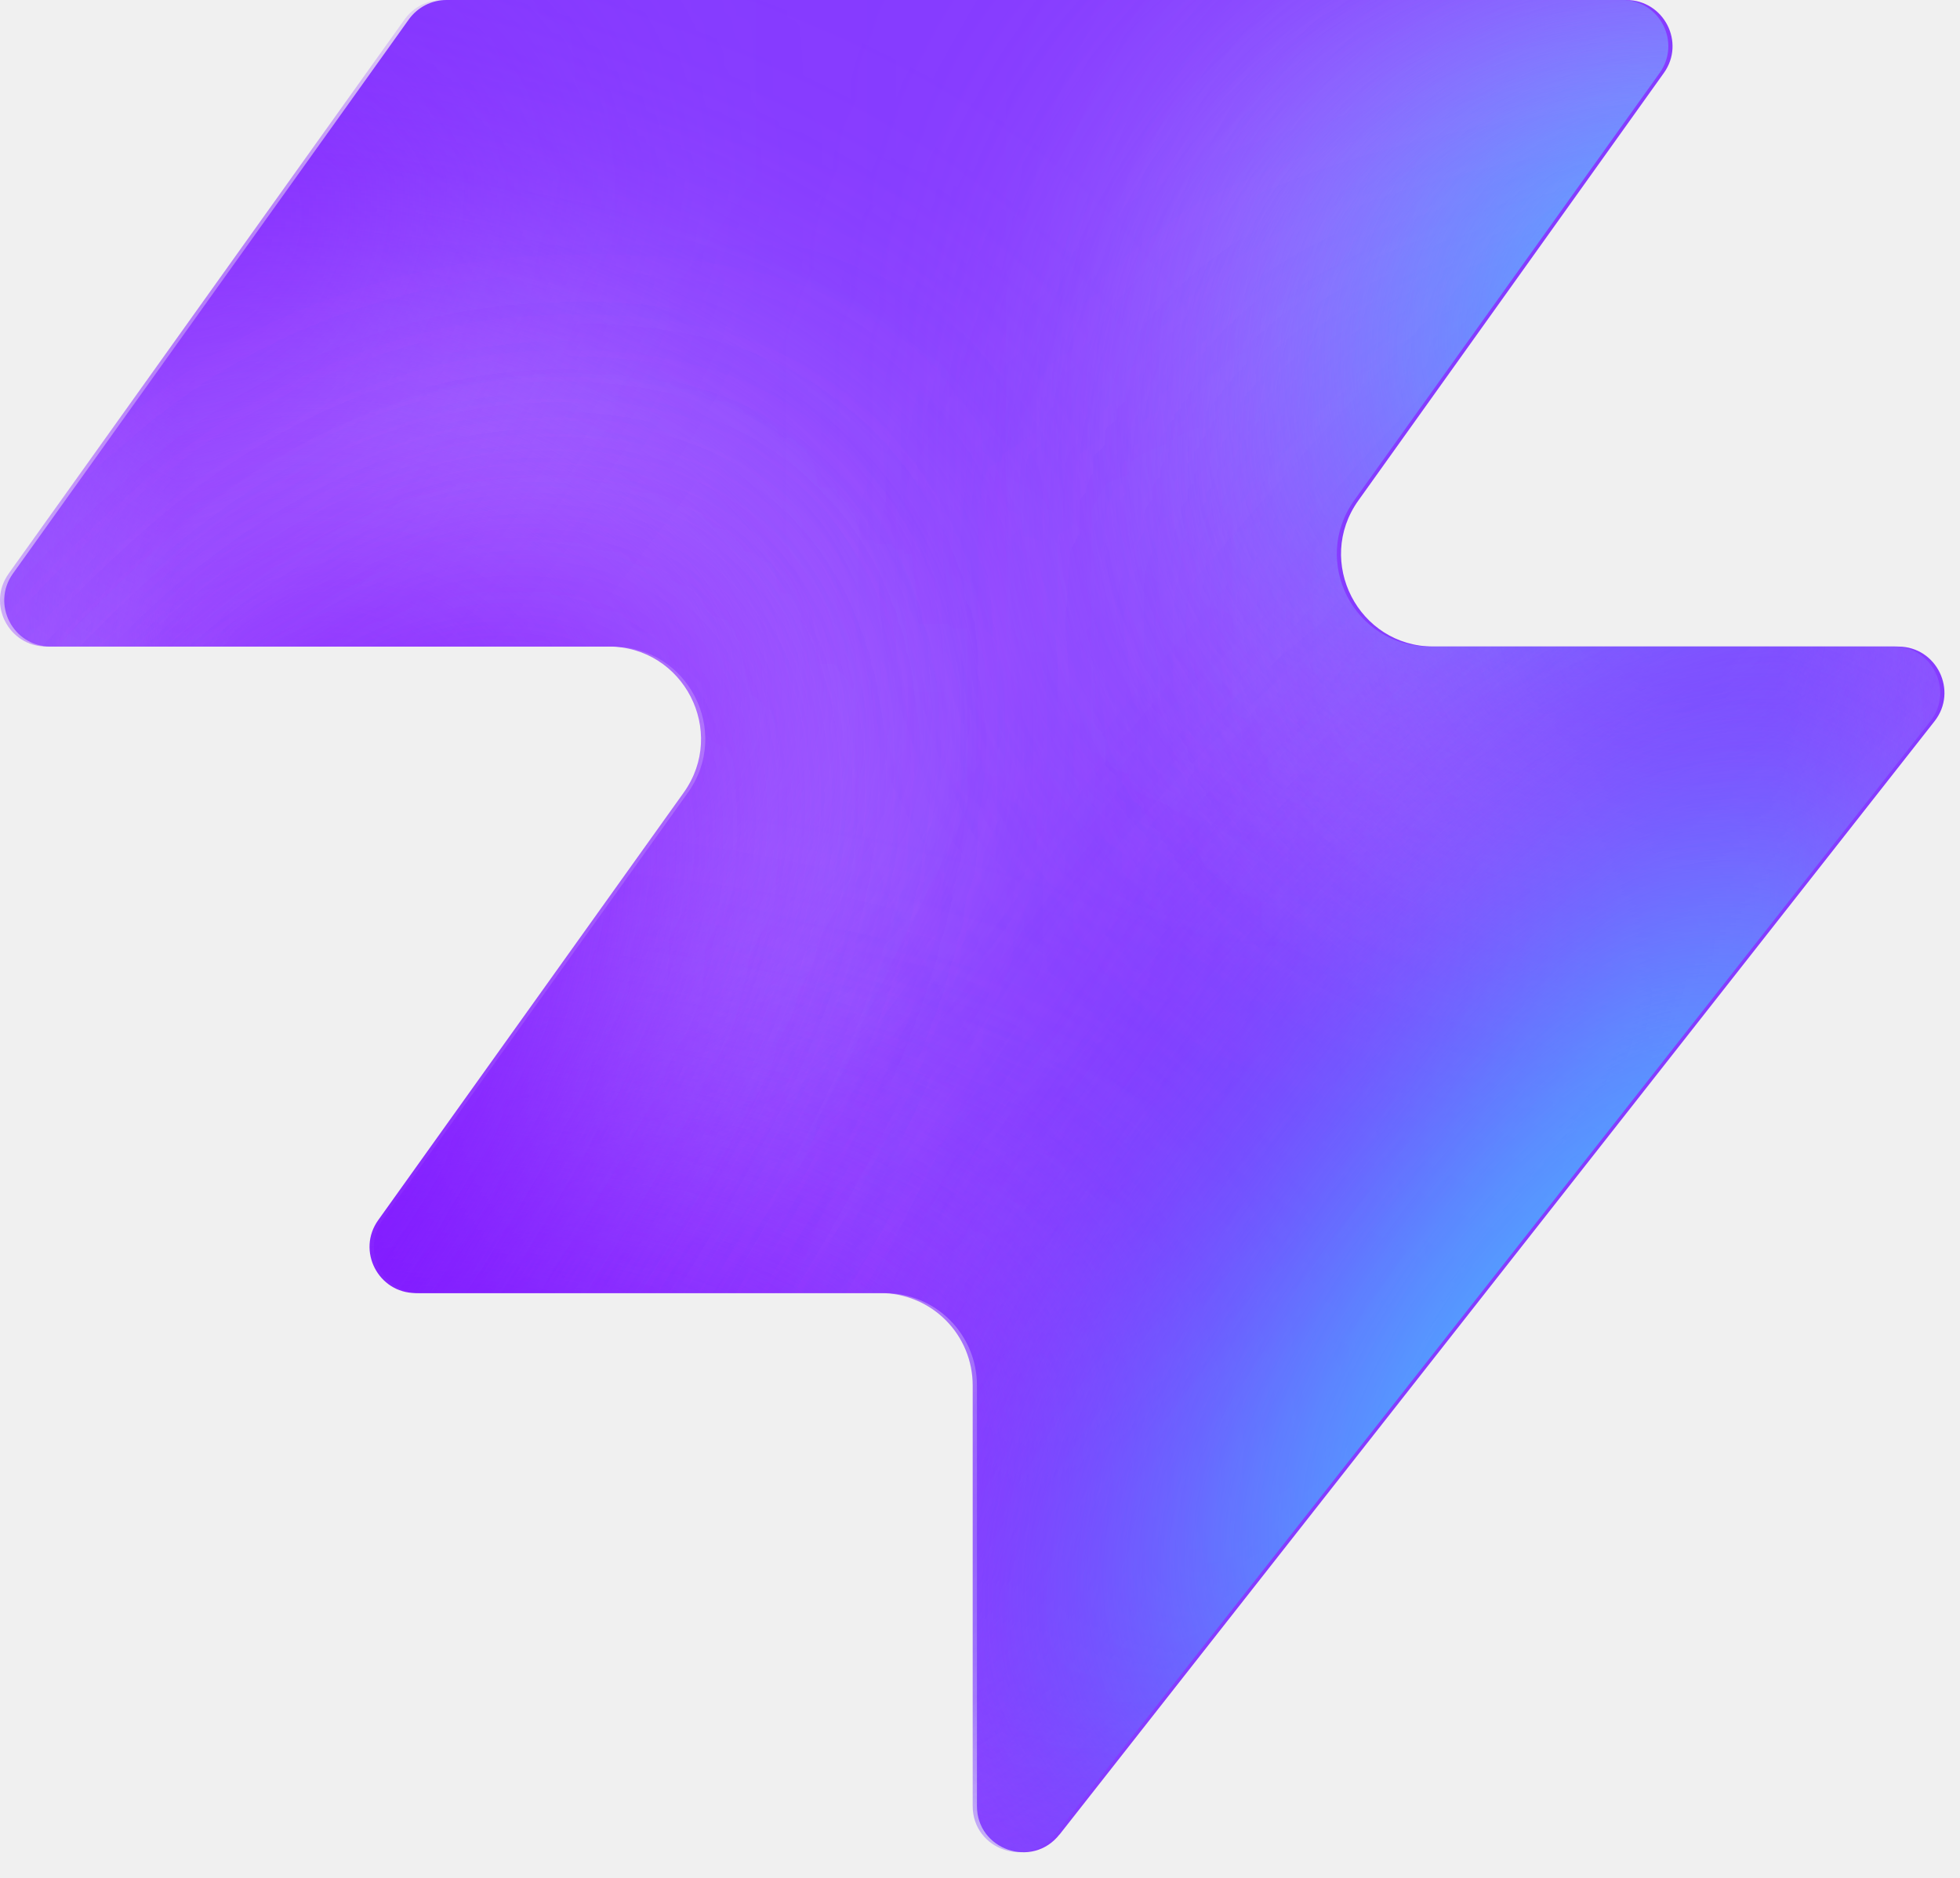
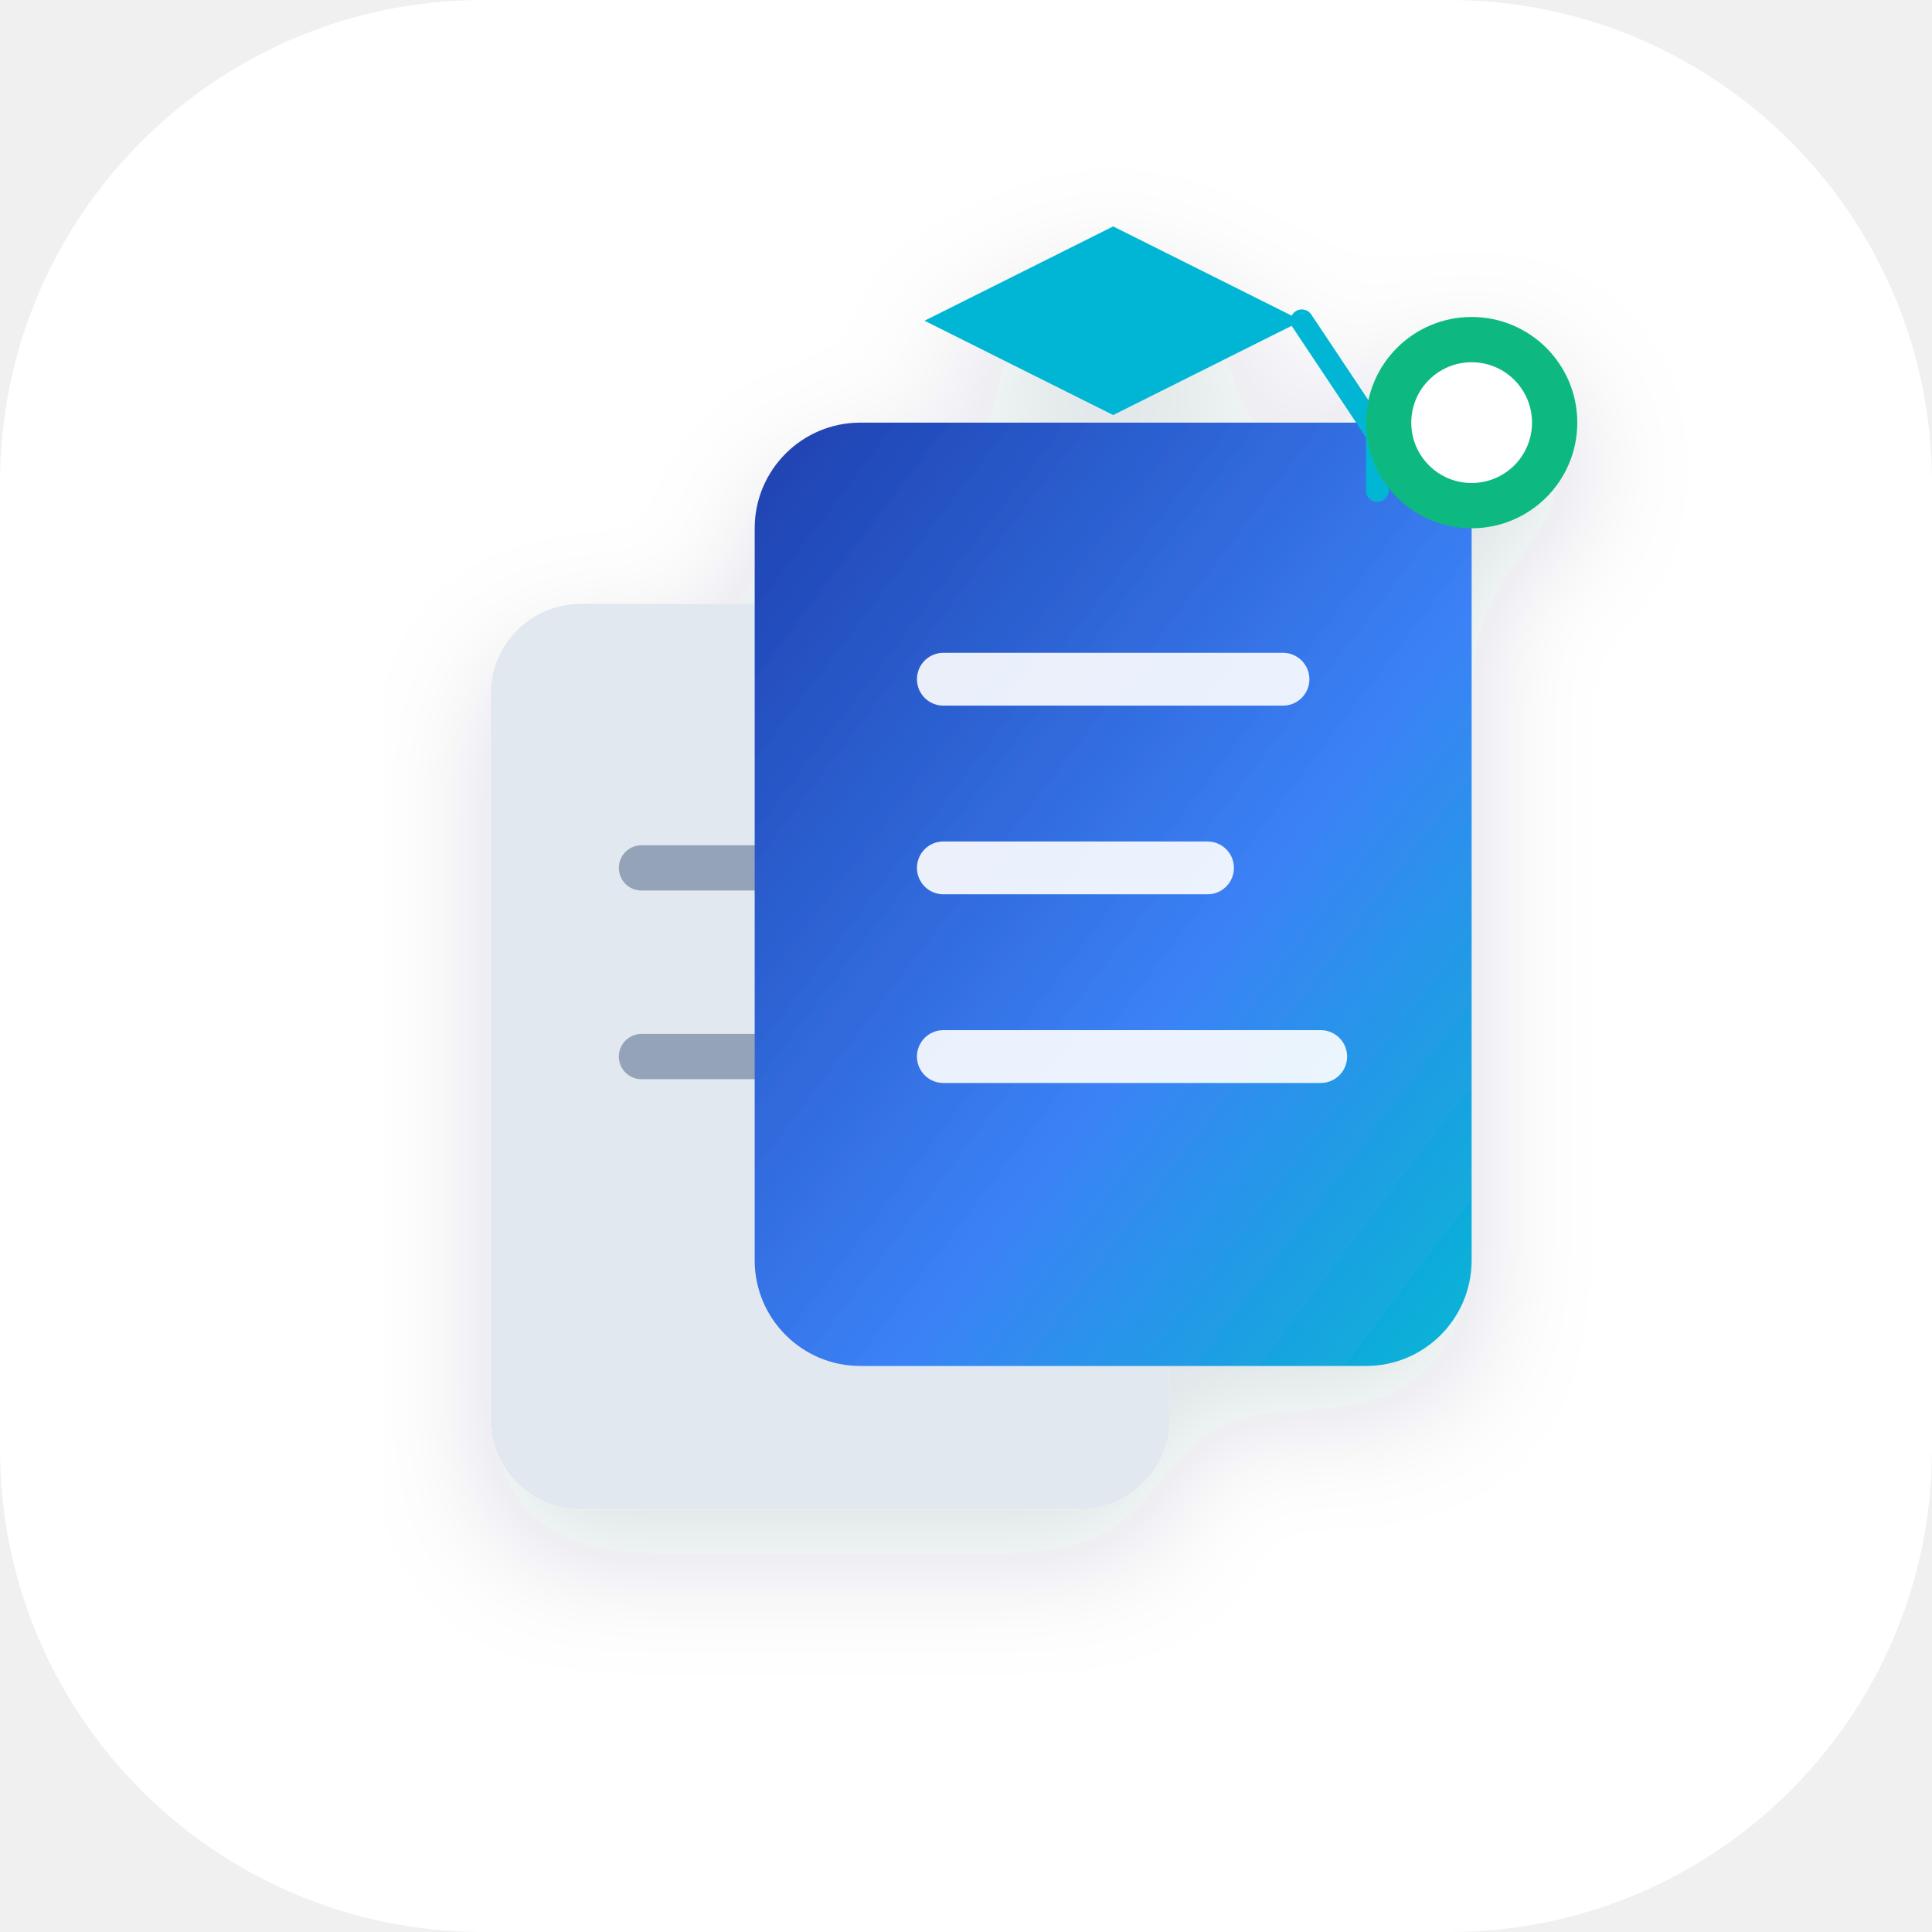
- <svg xmlns="http://www.w3.org/2000/svg" width="48" height="46" fill="none" viewBox="0 0 48 46">
-   <path fill="#863bff" d="M25.946 44.938c-.664.845-2.021.375-2.021-.698V33.937a2.26 2.26 0 0 0-2.262-2.262H10.287c-.92 0-1.456-1.04-.92-1.788l7.48-10.471c1.07-1.497 0-3.578-1.842-3.578H1.237c-.92 0-1.456-1.04-.92-1.788L10.013.474c.214-.297.556-.474.92-.474h28.894c.92 0 1.456 1.04.92 1.788l-7.48 10.471c-1.07 1.498 0 3.579 1.842 3.579h11.377c.943 0 1.473 1.088.89 1.83L25.947 44.94z" style="fill:#863bff;fill:color(display-p3 .525 .23 1);fill-opacity:1" />
-   <mask id="a" width="48" height="46" x="0" y="0" maskUnits="userSpaceOnUse" style="mask-type:alpha">
-     <path fill="#000" d="M25.842 44.938c-.664.844-2.021.375-2.021-.698V33.937a2.26 2.26 0 0 0-2.262-2.262H10.183c-.92 0-1.456-1.04-.92-1.788l7.48-10.471c1.07-1.498 0-3.579-1.842-3.579H1.133c-.92 0-1.456-1.04-.92-1.787L9.91.473c.214-.297.556-.474.92-.474h28.894c.92 0 1.456 1.04.92 1.788l-7.48 10.471c-1.07 1.498 0 3.578 1.842 3.578h11.377c.943 0 1.473 1.088.89 1.832L25.843 44.94z" style="fill:#000;fill-opacity:1" />
-   </mask>
-   <g mask="url(#a)">
-     <g filter="url(#b)">
-       <ellipse cx="5.508" cy="14.704" fill="#ede6ff" rx="5.508" ry="14.704" style="fill:#ede6ff;fill:color(display-p3 .927 .903 1);fill-opacity:1" transform="matrix(.00324 1 1 -.00324 -4.47 31.516)" />
-     </g>
-     <g filter="url(#c)">
-       <ellipse cx="10.399" cy="29.851" fill="#ede6ff" rx="10.399" ry="29.851" style="fill:#ede6ff;fill:color(display-p3 .927 .903 1);fill-opacity:1" transform="matrix(.00324 1 1 -.00324 -39.328 7.883)" />
-     </g>
-     <g filter="url(#d)">
-       <ellipse cx="5.508" cy="30.487" fill="#7e14ff" rx="5.508" ry="30.487" style="fill:#7e14ff;fill:color(display-p3 .492 .077 1);fill-opacity:1" transform="rotate(89.814 -25.913 -14.639)scale(1 -1)" />
-     </g>
-     <g filter="url(#e)">
-       <ellipse cx="5.508" cy="30.599" fill="#7e14ff" rx="5.508" ry="30.599" style="fill:#7e14ff;fill:color(display-p3 .492 .077 1);fill-opacity:1" transform="rotate(89.814 -32.644 -3.334)scale(1 -1)" />
-     </g>
-     <g filter="url(#f)">
-       <ellipse cx="5.508" cy="30.599" fill="#7e14ff" rx="5.508" ry="30.599" style="fill:#7e14ff;fill:color(display-p3 .492 .077 1);fill-opacity:1" transform="matrix(.00324 1 1 -.00324 -34.34 30.47)" />
-     </g>
-     <g filter="url(#g)">
-       <ellipse cx="14.072" cy="22.078" fill="#ede6ff" rx="14.072" ry="22.078" style="fill:#ede6ff;fill:color(display-p3 .927 .903 1);fill-opacity:1" transform="rotate(93.35 24.506 48.493)scale(-1 1)" />
-     </g>
-     <g filter="url(#h)">
-       <ellipse cx="3.47" cy="21.501" fill="#7e14ff" rx="3.47" ry="21.501" style="fill:#7e14ff;fill:color(display-p3 .492 .077 1);fill-opacity:1" transform="rotate(89.009 28.708 47.59)scale(-1 1)" />
-     </g>
-     <g filter="url(#i)">
-       <ellipse cx="3.47" cy="21.501" fill="#7e14ff" rx="3.47" ry="21.501" style="fill:#7e14ff;fill:color(display-p3 .492 .077 1);fill-opacity:1" transform="rotate(89.009 28.708 47.59)scale(-1 1)" />
-     </g>
-     <g filter="url(#j)">
-       <ellipse cx=".387" cy="8.972" fill="#7e14ff" rx="4.407" ry="29.108" style="fill:#7e14ff;fill:color(display-p3 .492 .077 1);fill-opacity:1" transform="rotate(39.51 .387 8.972)" />
-     </g>
-     <g filter="url(#k)">
-       <ellipse cx="47.523" cy="-6.092" fill="#7e14ff" rx="4.407" ry="29.108" style="fill:#7e14ff;fill:color(display-p3 .492 .077 1);fill-opacity:1" transform="rotate(37.892 47.523 -6.092)" />
-     </g>
-     <g filter="url(#l)">
-       <ellipse cx="41.412" cy="6.333" fill="#47bfff" rx="5.971" ry="9.665" style="fill:#47bfff;fill:color(display-p3 .28 .748 1);fill-opacity:1" transform="rotate(37.892 41.412 6.333)" />
-     </g>
-     <g filter="url(#m)">
-       <ellipse cx="-1.879" cy="38.332" fill="#7e14ff" rx="4.407" ry="29.108" style="fill:#7e14ff;fill:color(display-p3 .492 .077 1);fill-opacity:1" transform="rotate(37.892 -1.88 38.332)" />
-     </g>
-     <g filter="url(#n)">
-       <ellipse cx="-1.879" cy="38.332" fill="#7e14ff" rx="4.407" ry="29.108" style="fill:#7e14ff;fill:color(display-p3 .492 .077 1);fill-opacity:1" transform="rotate(37.892 -1.88 38.332)" />
-     </g>
-     <g filter="url(#o)">
-       <ellipse cx="35.651" cy="29.907" fill="#7e14ff" rx="4.407" ry="29.108" style="fill:#7e14ff;fill:color(display-p3 .492 .077 1);fill-opacity:1" transform="rotate(37.892 35.651 29.907)" />
-     </g>
-     <g filter="url(#p)">
-       <ellipse cx="38.418" cy="32.4" fill="#47bfff" rx="5.971" ry="15.297" style="fill:#47bfff;fill:color(display-p3 .28 .748 1);fill-opacity:1" transform="rotate(37.892 38.418 32.4)" />
-     </g>
-   </g>
+ <svg xmlns="http://www.w3.org/2000/svg" viewBox="0 0 512 512" width="100%" height="100%">
  <defs>
-     <filter id="b" width="60.045" height="41.654" x="-19.77" y="16.149" color-interpolation-filters="sRGB" filterUnits="userSpaceOnUse">
-       <feFlood flood-opacity="0" result="BackgroundImageFix" />
-       <feBlend in="SourceGraphic" in2="BackgroundImageFix" result="shape" />
-       <feGaussianBlur result="effect1_foregroundBlur_2002_17158" stdDeviation="7.659" />
-     </filter>
-     <filter id="c" width="90.34" height="51.437" x="-54.613" y="-7.533" color-interpolation-filters="sRGB" filterUnits="userSpaceOnUse">
-       <feFlood flood-opacity="0" result="BackgroundImageFix" />
-       <feBlend in="SourceGraphic" in2="BackgroundImageFix" result="shape" />
-       <feGaussianBlur result="effect1_foregroundBlur_2002_17158" stdDeviation="7.659" />
-     </filter>
-     <filter id="d" width="79.355" height="29.4" x="-49.64" y="2.03" color-interpolation-filters="sRGB" filterUnits="userSpaceOnUse">
-       <feFlood flood-opacity="0" result="BackgroundImageFix" />
-       <feBlend in="SourceGraphic" in2="BackgroundImageFix" result="shape" />
-       <feGaussianBlur result="effect1_foregroundBlur_2002_17158" stdDeviation="4.596" />
-     </filter>
-     <filter id="e" width="79.579" height="29.4" x="-45.045" y="20.029" color-interpolation-filters="sRGB" filterUnits="userSpaceOnUse">
-       <feFlood flood-opacity="0" result="BackgroundImageFix" />
-       <feBlend in="SourceGraphic" in2="BackgroundImageFix" result="shape" />
-       <feGaussianBlur result="effect1_foregroundBlur_2002_17158" stdDeviation="4.596" />
-     </filter>
-     <filter id="f" width="79.579" height="29.4" x="-43.513" y="21.178" color-interpolation-filters="sRGB" filterUnits="userSpaceOnUse">
-       <feFlood flood-opacity="0" result="BackgroundImageFix" />
-       <feBlend in="SourceGraphic" in2="BackgroundImageFix" result="shape" />
-       <feGaussianBlur result="effect1_foregroundBlur_2002_17158" stdDeviation="4.596" />
-     </filter>
-     <filter id="g" width="74.749" height="58.852" x="15.756" y="-17.901" color-interpolation-filters="sRGB" filterUnits="userSpaceOnUse">
-       <feFlood flood-opacity="0" result="BackgroundImageFix" />
-       <feBlend in="SourceGraphic" in2="BackgroundImageFix" result="shape" />
-       <feGaussianBlur result="effect1_foregroundBlur_2002_17158" stdDeviation="7.659" />
-     </filter>
-     <filter id="h" width="61.377" height="25.362" x="23.548" y="2.284" color-interpolation-filters="sRGB" filterUnits="userSpaceOnUse">
-       <feFlood flood-opacity="0" result="BackgroundImageFix" />
-       <feBlend in="SourceGraphic" in2="BackgroundImageFix" result="shape" />
-       <feGaussianBlur result="effect1_foregroundBlur_2002_17158" stdDeviation="4.596" />
-     </filter>
-     <filter id="i" width="61.377" height="25.362" x="23.548" y="2.284" color-interpolation-filters="sRGB" filterUnits="userSpaceOnUse">
-       <feFlood flood-opacity="0" result="BackgroundImageFix" />
-       <feBlend in="SourceGraphic" in2="BackgroundImageFix" result="shape" />
-       <feGaussianBlur result="effect1_foregroundBlur_2002_17158" stdDeviation="4.596" />
-     </filter>
-     <filter id="j" width="56.045" height="63.649" x="-27.636" y="-22.853" color-interpolation-filters="sRGB" filterUnits="userSpaceOnUse">
-       <feFlood flood-opacity="0" result="BackgroundImageFix" />
-       <feBlend in="SourceGraphic" in2="BackgroundImageFix" result="shape" />
-       <feGaussianBlur result="effect1_foregroundBlur_2002_17158" stdDeviation="4.596" />
-     </filter>
-     <filter id="k" width="54.814" height="64.646" x="20.116" y="-38.415" color-interpolation-filters="sRGB" filterUnits="userSpaceOnUse">
-       <feFlood flood-opacity="0" result="BackgroundImageFix" />
-       <feBlend in="SourceGraphic" in2="BackgroundImageFix" result="shape" />
-       <feGaussianBlur result="effect1_foregroundBlur_2002_17158" stdDeviation="4.596" />
-     </filter>
-     <filter id="l" width="33.541" height="35.313" x="24.641" y="-11.323" color-interpolation-filters="sRGB" filterUnits="userSpaceOnUse">
-       <feFlood flood-opacity="0" result="BackgroundImageFix" />
-       <feBlend in="SourceGraphic" in2="BackgroundImageFix" result="shape" />
-       <feGaussianBlur result="effect1_foregroundBlur_2002_17158" stdDeviation="4.596" />
-     </filter>
-     <filter id="m" width="54.814" height="64.646" x="-29.286" y="6.009" color-interpolation-filters="sRGB" filterUnits="userSpaceOnUse">
-       <feFlood flood-opacity="0" result="BackgroundImageFix" />
-       <feBlend in="SourceGraphic" in2="BackgroundImageFix" result="shape" />
-       <feGaussianBlur result="effect1_foregroundBlur_2002_17158" stdDeviation="4.596" />
-     </filter>
-     <filter id="n" width="54.814" height="64.646" x="-29.286" y="6.009" color-interpolation-filters="sRGB" filterUnits="userSpaceOnUse">
-       <feFlood flood-opacity="0" result="BackgroundImageFix" />
-       <feBlend in="SourceGraphic" in2="BackgroundImageFix" result="shape" />
-       <feGaussianBlur result="effect1_foregroundBlur_2002_17158" stdDeviation="4.596" />
-     </filter>
-     <filter id="o" width="54.814" height="64.646" x="8.244" y="-2.416" color-interpolation-filters="sRGB" filterUnits="userSpaceOnUse">
-       <feFlood flood-opacity="0" result="BackgroundImageFix" />
-       <feBlend in="SourceGraphic" in2="BackgroundImageFix" result="shape" />
-       <feGaussianBlur result="effect1_foregroundBlur_2002_17158" stdDeviation="4.596" />
-     </filter>
-     <filter id="p" width="39.409" height="43.623" x="18.713" y="10.588" color-interpolation-filters="sRGB" filterUnits="userSpaceOnUse">
-       <feFlood flood-opacity="0" result="BackgroundImageFix" />
-       <feBlend in="SourceGraphic" in2="BackgroundImageFix" result="shape" />
-       <feGaussianBlur result="effect1_foregroundBlur_2002_17158" stdDeviation="4.596" />
+     <linearGradient id="buddyGrad" x1="0%" y1="0%" x2="100%" y2="100%">
+       <stop offset="0%" stop-color="#1E40AF" />
+       <stop offset="60%" stop-color="#3B82F6" />
+       <stop offset="100%" stop-color="#06B6D4" />
+     </linearGradient>
+     <filter id="dropShadow" x="-10%" y="-10%" width="130%" height="130%">
+       <feDropShadow dx="0" dy="12" stdDeviation="16" flood-color="#1E293B" flood-opacity="0.14" />
    </filter>
  </defs>
+   <rect width="512" height="512" rx="128" fill="#FFFFFF" />
+   <g filter="url(#dropShadow)">
+     <rect x="130" y="160" width="180" height="240" rx="24" fill="#E2E8F0" />
+     <line x1="170" y1="230" x2="250" y2="230" stroke="#94A3B8" stroke-width="12" stroke-linecap="round" />
+     <line x1="170" y1="280" x2="230" y2="280" stroke="#94A3B8" stroke-width="12" stroke-linecap="round" />
+     <rect x="200" y="112" width="190" height="250" rx="28" fill="url(#buddyGrad)" />
+     <line x1="250" y1="180" x2="340" y2="180" stroke="#FFFFFF" stroke-width="14" stroke-linecap="round" opacity="0.9" />
+     <line x1="250" y1="230" x2="320" y2="230" stroke="#FFFFFF" stroke-width="14" stroke-linecap="round" opacity="0.9" />
+     <line x1="250" y1="280" x2="350" y2="280" stroke="#FFFFFF" stroke-width="14" stroke-linecap="round" opacity="0.9" />
+     <path d="M 295,60 L 345,85 L 295,110 L 245,85 Z" fill="#06B6D4" />
+     <path d="M 345,85 L 365,115 L 365,130" fill="none" stroke="#06B6D4" stroke-width="6" stroke-linecap="round" stroke-linejoin="round" />
+     <circle cx="390" cy="112" r="28" fill="#10B981" />
+     <circle cx="390" cy="112" r="16" fill="#FFFFFF" />
+   </g>
</svg>
